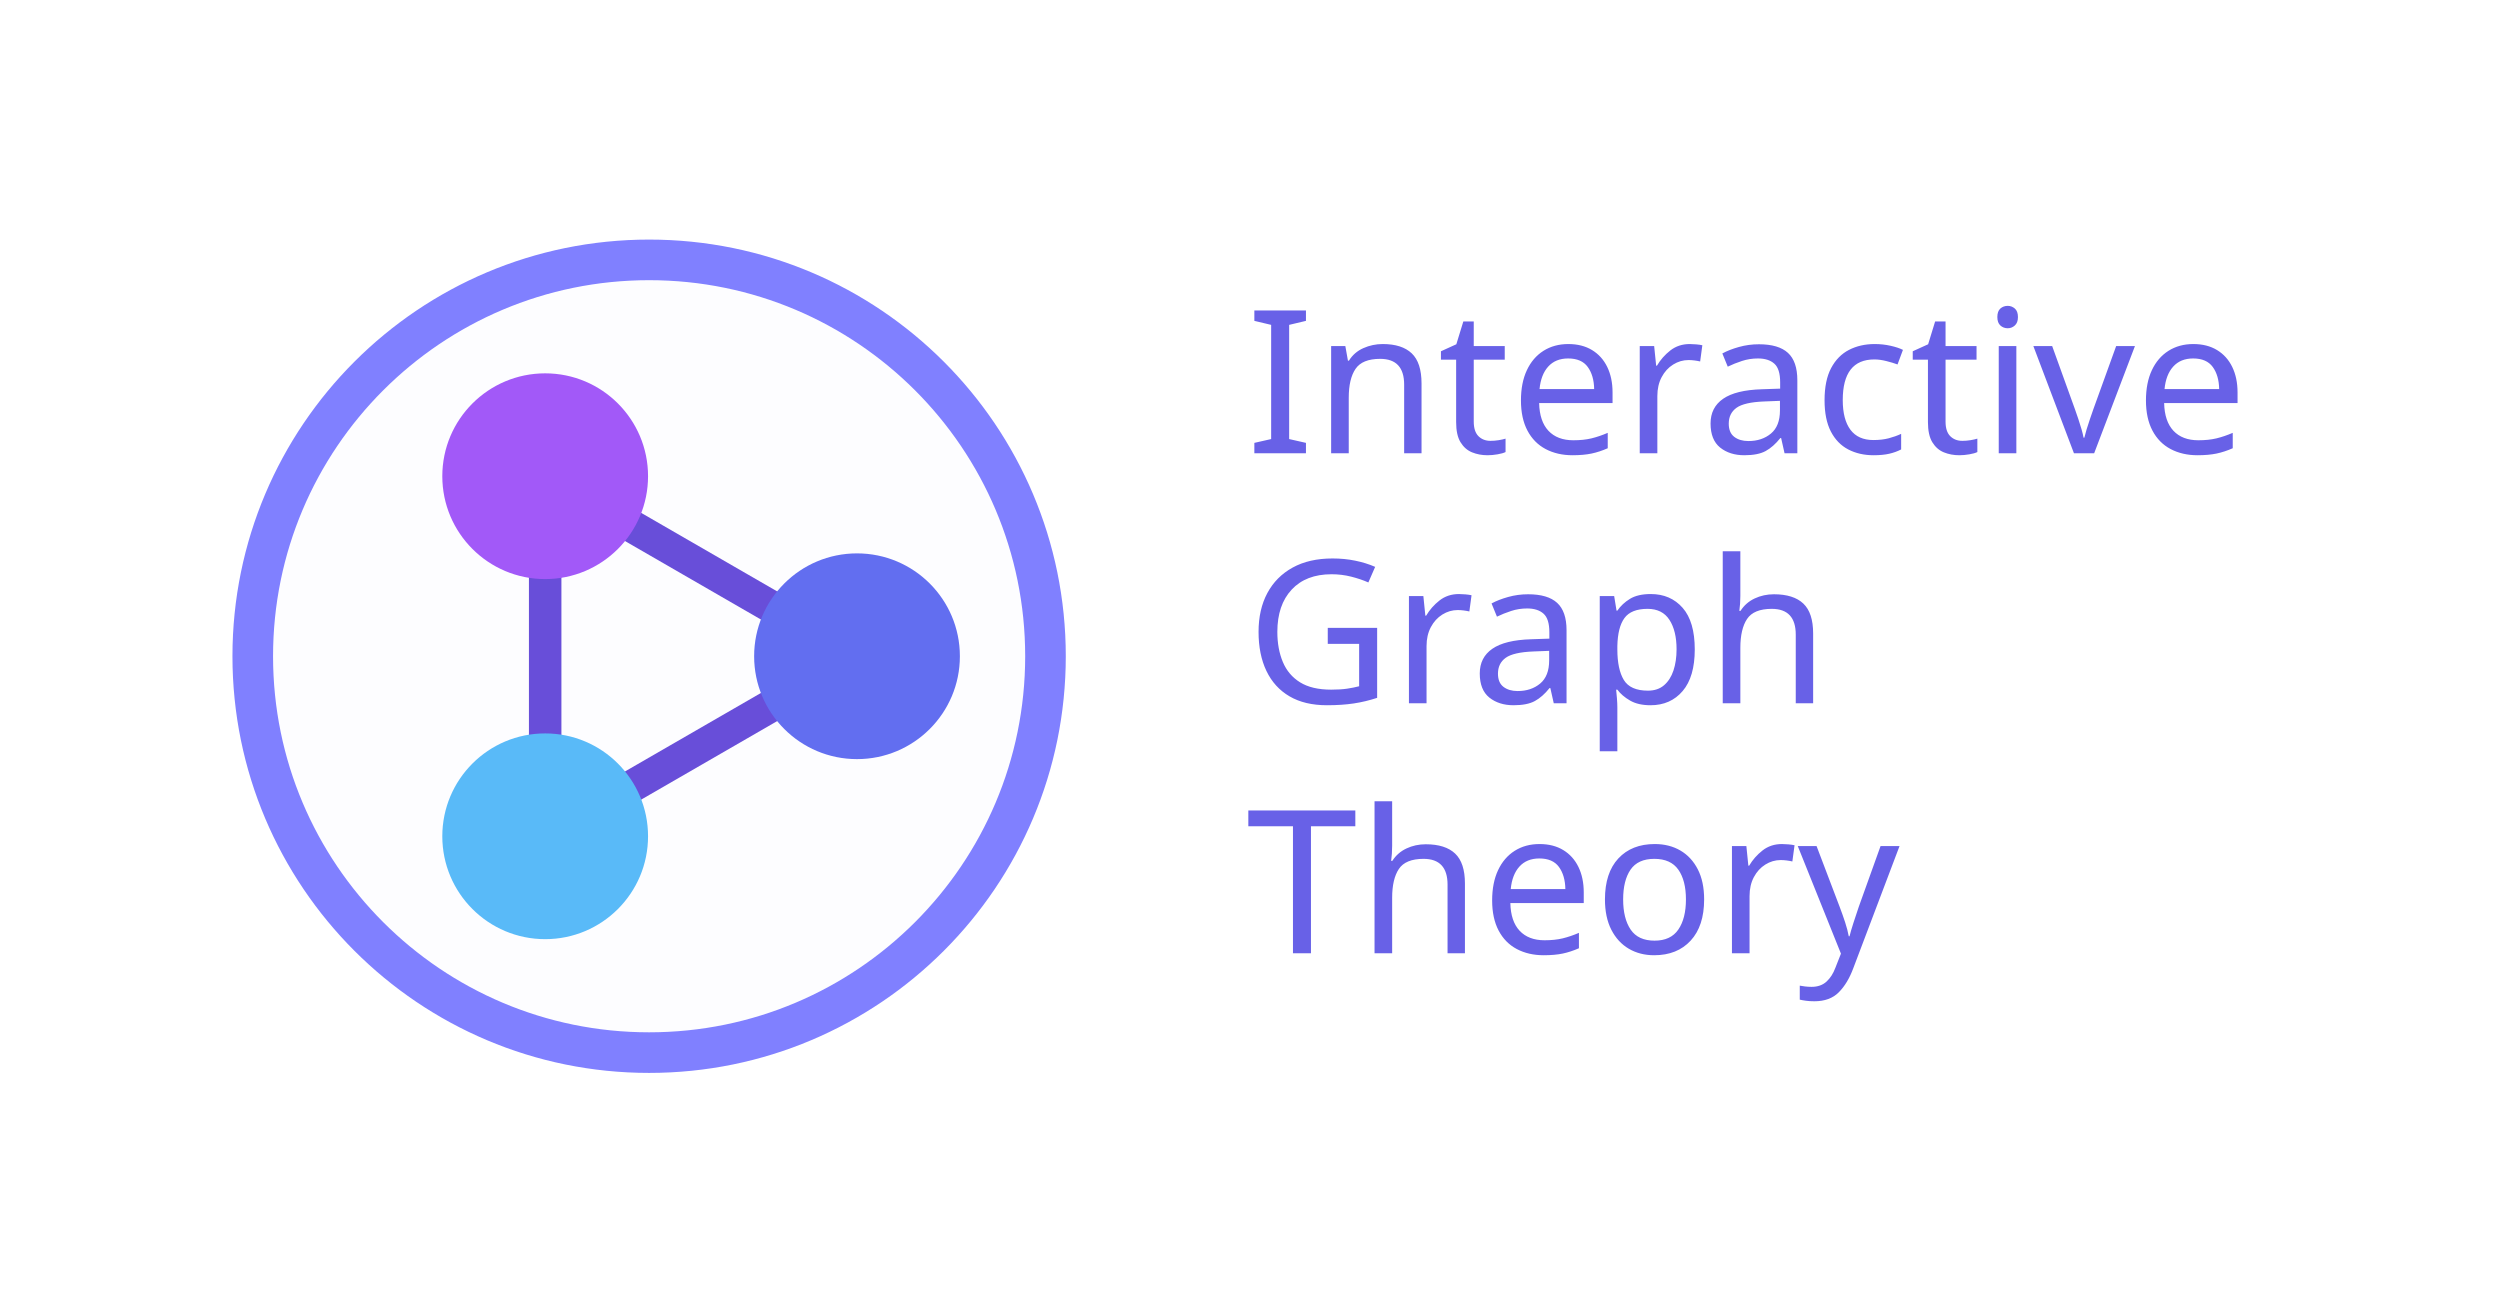
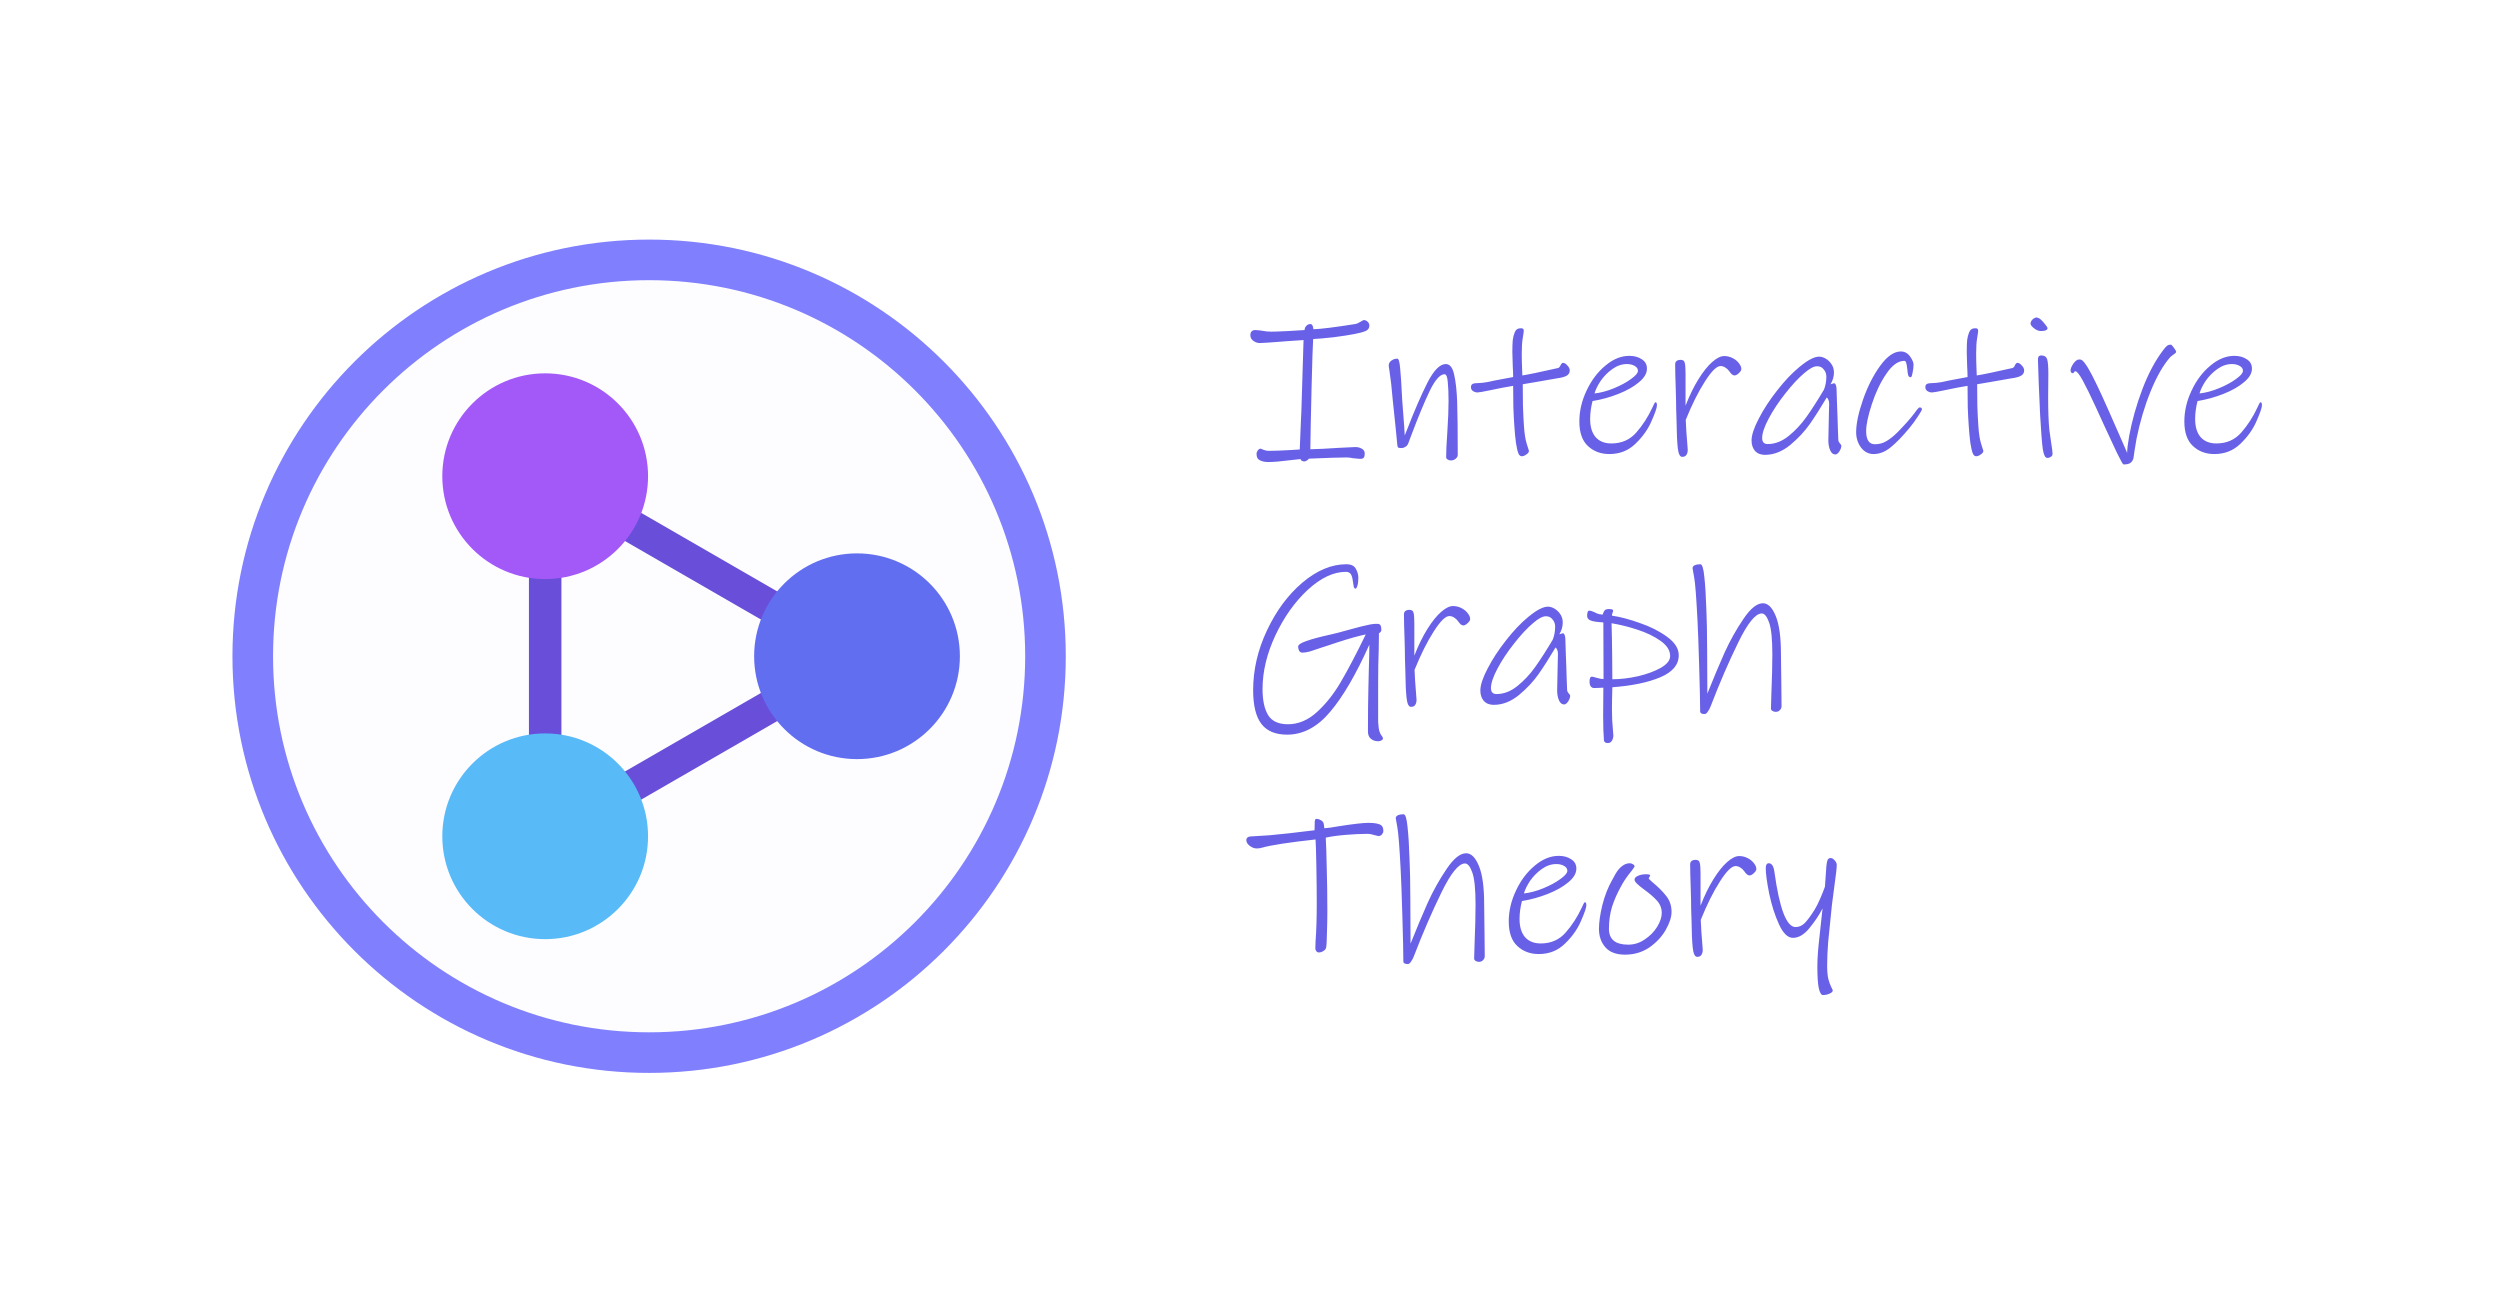
- <svg xmlns="http://www.w3.org/2000/svg" width="1200" height="630" viewBox="0 0 1200 630" version="1.1" id="svg8">
-   <defs id="defs2">
-     <rect x="584.146" y="324.39" width="280.488" height="42.683" id="rect21621" />
-     <rect x="586.585" y="74.39" width="585.366" height="507.317" id="rect9903" />
-     <linearGradient id="linearGradient4625">
-       <stop style="stop-color:#000000;stop-opacity:0.045" offset="0" id="stop4621" />
-       <stop style="stop-color:#ff8400;stop-opacity:1" offset="1" id="stop4623" />
-     </linearGradient>
-   </defs>
-   <g id="layer1" transform="translate(0,-161.5333)">
-     <g id="g36119" transform="matrix(0.7795847,0,0,0.7795847,66.00868,105.0353)">
-       <circle id="path4523" cx="315" cy="476.533" style="fill:#fdfdff;fill-opacity:1;stroke:#8080ff;stroke-width:25;stroke-linecap:round;stroke-linejoin:round;stroke-miterlimit:4;stroke-dasharray:none;stroke-opacity:1" r="244.047" />
-       <path style="fill:none;stroke:#684ed9;stroke-width:20;stroke-linecap:round;stroke-linejoin:round;stroke-miterlimit:4;stroke-dasharray:none;stroke-opacity:1" d="m 251,365.682 192,110.851 -192,110.851 z" id="path4531" />
-       <circle style="fill:#59baf8;fill-opacity:1;stroke:none;stroke-width:7.5;stroke-miterlimit:4;stroke-dasharray:none;stroke-opacity:1" id="path4525" cx="251" cy="587.384" r="63.34" />
-       <circle r="63.34" cy="365.682" cx="251" id="circle4527" style="fill:#a259f8;fill-opacity:1;stroke:none;stroke-width:7.5;stroke-miterlimit:4;stroke-dasharray:none;stroke-opacity:1" />
-       <circle style="fill:#626ef0;fill-opacity:1;stroke:none;stroke-width:7.5;stroke-miterlimit:4;stroke-dasharray:none;stroke-opacity:1" id="circle4529" cx="443" cy="476.533" r="63.34" />
+ <svg xmlns="http://www.w3.org/2000/svg" version="1.1" viewBox="0 0 1200 630">
+   <g transform="translate(0,-161.5333)">
+     <g transform="matrix(.7795847 0 0 .7795847 66.00868 105.0353)">
+       <circle cx="315" cy="476.533" r="244.047" fill="#fdfdff" stroke="#8080ff" stroke-linecap="round" stroke-linejoin="round" stroke-width="25" />
+       <path d="m251 365.682 192 110.851-192 110.851z" fill="none" stroke="#684ed9" stroke-linecap="round" stroke-linejoin="round" stroke-width="20" />
+       <circle cx="251" cy="587.384" r="63.34" fill="#59baf8" />
+       <circle cx="251" cy="365.682" r="63.34" fill="#a259f8" />
+       <circle cx="443" cy="476.533" r="63.34" fill="#626ef0" />
    </g>
-     <text xml:space="preserve" transform="translate(11.66133,218.8138)" id="text9901" style="font-style:normal;font-variant:normal;font-weight:normal;font-stretch:normal;font-size:96px;line-height:1.25;font-family:'Ink Free';-inkscape-font-specification:'Ink Free, Normal';font-variant-ligatures:normal;font-variant-caps:normal;font-variant-numeric:normal;font-variant-east-asian:normal;text-align:start;letter-spacing:0px;word-spacing:0px;writing-mode:lr-tb;direction:ltr;white-space:pre;shape-inside:url(#rect9903);display:inline;fill:#6861e7;fill-opacity:1" x="-9.792" y="0">
-       <tspan x="586.586" y="160.28" id="tspan912">Interactive 
- </tspan>
-       <tspan x="586.586" y="280.28" id="tspan914">Graph 
- </tspan>
-       <tspan x="586.586" y="400.28" id="tspan916">Theory</tspan>
-     </text>
-     <text xml:space="preserve" transform="translate(0,161.5333)" id="text21619" style="font-size:40px;line-height:1.25;font-family:sans-serif;-inkscape-font-specification:'sans-serif, Normal';letter-spacing:0px;word-spacing:0px;white-space:pre;shape-inside:url(#rect21621);display:inline" />
+     <g transform="translate(11.66133,218.8138)" fill="#6861e7" style="white-space:pre" aria-label="Interactive  Graph  Theory">
+       <path d="m645.626 99.032q0 1.824-1.824 2.592t-5.376 1.44q-3.936 0.768-9.984 1.536-6.048 0.672-9.792 0.864-0.288 4.128-0.768 23.808t-0.576 29.088q5.184-0.096 13.632-0.672 7.104-0.384 7.968-0.384 1.728 0 3.072 0.768 1.44 0.768 1.44 2.4 0 1.344-0.48 1.92-0.384 0.576-1.824 0.576-0.576 0-3.168-0.288-1.92-0.384-3.264-0.384-4.512 0-18.048 0.576-0.48 0.672-1.152 0.96-0.576 0.384-1.056 0.384-0.576 0-1.152-0.288t-0.672-0.864l-4.32 0.48q-7.488 0.96-11.136 0.96-3.168 0-4.8-1.344-0.864-0.768-0.864-2.784 0-0.576 0.576-1.44 0.672-0.864 1.344-0.864 0.192 0 1.44 0.576 1.344 0.48 2.496 0.48 3.552 0 10.464-0.384l4.416-0.288 0.576-14.112q0.096-2.208 0.192-3.936 0.096-1.824 0.096-3.072l0.96-31.392q-9.984 0.672-9.504 0.672-9.792 0.768-11.52 0.768-1.632 0-3.072-1.056t-1.44-2.688q0-1.152 0.576-1.824 0.672-0.672 1.728-0.672 0.768 0 1.536 0.096t1.536 0.192q2.4 0.48 4.608 0.48 2.112 0 8.064-0.288 5.952-0.384 7.968-0.48 0.096-1.248 0.864-2.016 0.768-0.864 2.016-0.864 0.576 0 0.96 0.768t0.384 1.728q5.568-0.192 20.064-2.496 1.152-0.192 2.496-1.056 1.44-0.864 1.632-0.864 0.96 0 1.824 0.768t0.864 1.92zm42.432 61.92q0 1.152-0.96 1.92-0.96 0.864-2.304 0.864-0.96 0-1.632-0.48-0.672-0.384-0.672-1.152 0-3.936 0.576-12.192 0.576-8.832 0.576-14.688 0-5.664-0.384-9.216-0.288-3.648-1.536-3.648-3.264 0-7.2 8.16-3.84 8.064-8.832 21.312l-1.44 3.84q-0.384 0.96-1.344 1.536-0.864 0.576-1.824 0.576-1.152 0-1.536-0.192t-0.48-1.152l-0.768-7.872-1.44-13.824q-0.672-8.256-1.632-14.4-0.288-1.44-0.288-2.208 0-1.44 1.248-2.304 1.248-0.96 2.88-0.96 0.96 0 1.344 4.608 0.48 4.608 0.96 14.88l0.384 5.088q0.768 9.696 0.864 12.288 0.288-0.576 0.48-1.248 0.288-0.768 0.672-1.632 5.184-13.44 9.696-22.368 4.608-9.024 8.832-9.024 2.976 0 4.032 5.088 1.152 4.992 1.44 12.864 0.288 8.736 0.288 25.536zm53.76-40.416q0 1.632-1.44 2.496-1.344 0.864-4.992 1.344-8.832 1.536-9.888 1.728l-6.24 1.056q0 4.992 0.096 10.464 0.192 5.472 0.48 9.6 0.384 5.568 1.344 8.544t1.056 3.36q0 0.96-1.248 1.728-1.152 0.864-2.208 0.864-0.576 0-0.96-0.384-0.384-0.288-0.672-1.056-0.576-1.344-1.152-4.992-0.48-3.648-0.768-8.064-0.288-3.936-0.48-9.12-0.096-5.28-0.096-10.176-5.376 0.864-11.04 2.112-5.088 1.056-6.048 1.056-1.152 0-2.208-0.672-0.96-0.672-0.96-1.824 0-1.248 0.864-1.632t2.88-0.384q1.44 0 4.224-0.48 2.784-0.576 3.552-0.768 6.432-1.248 8.736-1.632 0-2.016-0.192-5.28-0.192-4.416-0.192-6.72 0-3.744 0.192-5.76 0.288-2.112 0.96-3.744 0.768-1.92 2.88-1.92 0.864 0 1.152 0.288t0.288 1.056q0 0.576-0.48 3.36t-0.48 7.392q0 3.552 0.192 7.968l0.096 2.592q4.32-0.672 17.088-3.552 0.768-0.192 1.248-1.344 0.576-1.152 1.152-1.152 1.056 0 2.112 1.248 1.152 1.152 1.152 2.4zm41.184 15.264q0.672 0 0.672 1.44 0 1.728-2.592 7.584-2.496 5.856-7.68 10.848-5.088 4.992-12.576 4.992-6.144 0-10.272-3.84t-4.128-11.808q0-7.488 3.456-14.784 3.456-7.392 9.024-12 5.568-4.704 11.52-4.704 3.552 0 5.952 1.632 2.496 1.536 2.496 4.512 0 3.36-3.84 6.528-3.744 3.168-9.792 5.568t-12.48 3.456q-1.152 4.416-1.152 8.64 0 5.568 2.592 8.64 2.688 3.072 7.584 3.072 7.392 0 12-5.28t7.68-11.904q0.192-0.384 0.672-1.44 0.48-1.152 0.864-1.152zm-8.448-15.072q0-1.536-1.632-2.4-1.536-0.864-3.648-0.864-3.648 0-7.008 2.4t-5.664 5.76q-2.208 3.36-2.88 5.952 4.416-0.48 9.312-2.496t8.16-4.416q3.36-2.4 3.36-3.936zm49.632-0.864q0 0.864-1.248 2.016-1.152 1.056-2.016 1.056-0.672 0-1.344-0.576-0.576-0.576-1.344-1.632-0.672-0.96-1.824-1.632-1.056-0.672-2.208-0.672-2.784 0-7.488 7.392-4.704 7.296-9.216 18.432 0.096 2.208 0.288 5.568 0.288 3.36 0.384 4.992l0.288 3.84q0 1.344-0.576 2.304-0.576 1.056-2.112 1.056-1.632 0-2.112-4.32-0.48-4.416-0.576-12.768-0.096-2.112-0.192-6.048 0-3.936-0.192-9.408-0.288-8.256-0.288-11.808 0-2.208 2.688-2.208 1.632 0 1.92 1.44 0.384 1.344 0.384 5.28v15.264q2.88-7.392 6.24-12.768t6.528-8.16q3.264-2.88 5.76-2.88 2.112 0 4.032 0.96t3.072 2.496q1.152 1.44 1.152 2.784zm46.56 34.272q0.096 0.672 0.768 1.44 0.672 0.672 0.672 1.152 0 1.152-0.96 2.688-0.96 1.44-1.92 1.44-1.632 0-2.496-2.016t-0.864-4.704q0-2.304 0.288-13.824l0.096-3.648q0-2.208-1.152-3.168-4.32 7.296-8.064 12.672t-9.504 10.176q-5.76 4.704-12.096 4.704-3.072 0-4.8-1.92-1.632-1.92-1.632-4.992 0-3.84 3.456-10.464 3.456-6.72 8.832-13.536 5.376-6.912 10.752-11.328 3.552-2.88 5.664-3.84 2.112-1.056 3.744-1.056 1.536 0 3.168 0.96t2.784 2.688 1.152 3.936q0 2.976-1.632 5.664l1.632-0.48q1.056 0 1.248 2.592 0.096 1.536 0.192 6.24 0.192 4.704 0.288 7.776 0.096 3.168 0.192 6.144t0.192 4.704zm-33.888 1.728q5.184 0 9.984-3.84t8.544-9.12q3.84-5.376 8.448-13.152 1.152-2.88 1.152-6.24 0-2.016-1.248-3.456-1.152-1.536-3.168-1.536-2.4 0-6.144 3.264-4.32 3.648-9.12 9.792-4.8 6.048-7.968 12t-3.168 9.408q0 2.88 2.688 2.88zm74.016-16.704q0 0.576-2.016 3.552-1.92 2.976-3.936 5.376-4.992 6.048-9.024 9.312-3.936 3.264-8.256 3.264-3.648 0-6.048-3.168-2.304-3.168-2.304-7.296 0-6.144 3.264-15.552t8.256-16.32 9.984-6.912q2.112 0 3.648 1.536 0.864 0.864 1.632 2.304t0.768 2.592q0 1.632-0.48 3.84-0.384 2.112-0.864 2.112-0.96 0-1.248-1.056t-0.384-2.688q-0.288-2.496-0.576-3.264-0.288-0.864-0.864-0.864-4.512 0-8.736 6.336-4.224 6.24-6.912 14.592-2.688 8.256-2.688 12.768 0 6.336 4.224 6.336 3.072 0 5.568-1.536 2.592-1.536 5.376-4.32 5.184-5.28 8.064-9.12 0.192-0.288 1.056-1.44 0.96-1.248 1.344-1.248 1.152 0 1.152 0.864zm49.056-18.624q0 1.632-1.44 2.496-1.344 0.864-4.992 1.344-8.832 1.536-9.888 1.728l-6.24 1.056q0 4.992 0.096 10.464 0.192 5.472 0.48 9.6 0.384 5.568 1.344 8.544t1.056 3.36q0 0.96-1.248 1.728-1.152 0.864-2.208 0.864-0.576 0-0.96-0.384-0.384-0.288-0.672-1.056-0.576-1.344-1.152-4.992-0.48-3.648-0.768-8.064-0.288-3.936-0.48-9.12-0.096-5.28-0.096-10.176-5.376 0.864-11.04 2.112-5.088 1.056-6.048 1.056-1.152 0-2.208-0.672-0.96-0.672-0.96-1.824 0-1.248 0.864-1.632t2.88-0.384q1.44 0 4.224-0.48 2.784-0.576 3.552-0.768 6.432-1.248 8.736-1.632 0-2.016-0.192-5.28-0.192-4.416-0.192-6.72 0-3.744 0.192-5.76 0.288-2.112 0.96-3.744 0.768-1.92 2.88-1.92 0.864 0 1.152 0.288t0.288 1.056q0 0.576-0.48 3.36t-0.48 7.392q0 3.552 0.192 7.968l0.096 2.592q4.32-0.672 17.088-3.552 0.768-0.192 1.248-1.344 0.576-1.152 1.152-1.152 1.056 0 2.112 1.248 1.152 1.152 1.152 2.4zm11.232-20.352q0 1.44-3.168 1.44-1.632 0-3.36-1.344-1.632-1.344-1.632-2.208 0-1.056 0.96-2.016 1.056-0.96 2.112-0.96 0 0 0.672 0.288 0.768 0.192 1.728 1.248 0.768 0.768 1.728 2.016t0.96 1.536zm2.4 60.384q0 0.96-0.864 1.44-0.768 0.576-1.824 0.48-1.344-0.096-2.016-4.32-0.576-4.224-1.248-16.032-0.384-7.776-0.672-15.168-0.288-7.488-0.384-11.52 0-1.056 0.288-1.536 0.384-0.576 1.344-0.576 2.208 0 2.784 1.824t0.576 7.008l-0.096 11.328q0 9.696 0.576 15.552 0 0.288 0.864 6.144 0.672 4.032 0.672 5.376zm59.328-48.96q0 0.48-1.344 1.344-1.248 0.864-1.536 1.248-4.992 5.664-9.312 16.224t-6.816 22.848q-0.288 1.44-0.96 5.76l-0.48 3.36q-0.288 1.536-1.344 2.4-0.96 0.864-3.456 0.864-0.48 0-3.264-5.76-2.784-5.856-5.856-12.576l-4.128-9.024q-3.744-8.16-6.24-12.768t-3.648-4.608q-0.384 0-0.672 0.48-0.192 0.48-0.48 0.48-0.48 0-0.864-0.384-0.288-0.48-0.288-0.96 0-1.248 1.344-3.264 1.44-2.016 2.784-2.016 0.96 0 1.44 0.384t0.864 0.864 0.576 0.768q2.304 2.88 7.968 15.168 2.016 4.32 9.984 22.56l2.208 5.088q0-2.496 0.96-8.064 2.112-11.328 6.336-22.464t9.888-18.624q1.152-1.536 1.824-2.112 0.768-0.672 1.92-0.672 0.48 0 1.536 1.536 1.056 1.44 1.056 1.92zm40.512 24.192q0.672 0 0.672 1.44 0 1.728-2.592 7.584-2.496 5.856-7.68 10.848-5.088 4.992-12.576 4.992-6.144 0-10.272-3.84t-4.128-11.808q0-7.488 3.456-14.784 3.456-7.392 9.024-12 5.568-4.704 11.52-4.704 3.552 0 5.952 1.632 2.496 1.536 2.496 4.512 0 3.36-3.84 6.528-3.744 3.168-9.792 5.568t-12.48 3.456q-1.152 4.416-1.152 8.64 0 5.568 2.592 8.64 2.688 3.072 7.584 3.072 7.392 0 12-5.28t7.68-11.904q0.192-0.384 0.672-1.44 0.48-1.152 0.864-1.152zm-8.448-15.072q0-1.536-1.632-2.4-1.536-0.864-3.648-0.864-3.648 0-7.008 2.4t-5.664 5.76q-2.208 3.36-2.88 5.952 4.416-0.48 9.312-2.496t8.16-4.416q3.36-2.4 3.36-3.936z" />
+       <path d="m649.85 289.304q0.192 3.264 0.672 4.608 0.48 1.44 1.056 2.016 0.576 0.672 0.576 1.152 0 0.672-0.768 1.056-0.672 0.384-1.536 0.384-2.112 0-3.552-1.248-1.344-1.152-1.344-3.456 0-12.096 0.192-19.776l0.192-8.544q0.288-8.928 0.288-13.344-9.6 21.408-18.816 32.256-9.216 10.944-20.64 10.944-8.448 0-12.384-5.184t-3.936-16.128q0-14.688 6.624-28.704 6.624-14.112 16.992-22.944 10.464-8.832 21.12-8.832 3.36 0 4.512 2.112 1.248 2.112 1.248 4.416 0 2.4-0.48 3.84-0.384 1.344-0.96 1.344-0.48 0-0.768-0.864-0.192-0.864-0.48-3.072-0.288-2.112-0.96-3.072-0.672-1.056-2.4-1.056-8.832 0-18.24 8.64-9.312 8.64-15.552 21.888-6.144 13.152-6.144 25.728 0 7.968 2.592 12.384 2.688 4.512 9.6 4.512 7.488 0 13.92-5.856t11.424-14.4q5.088-8.64 12-22.848-4.896 0.96-13.728 3.84-3.744 1.248-3.744 1.248l-3.552 1.152q-3.552 1.248-5.76 1.92-2.208 0.576-3.648 0.576-0.96 0-1.536-0.864-0.48-0.96-0.48-2.016 0-1.344 3.936-2.688 3.936-1.44 11.808-3.168 3.072-0.672 8.832-2.304 0.96-0.288 5.76-1.536 4.896-1.248 6.816-1.248 0.192 0 1.056 0 0.96 0 1.344 0.768 0.384 0.672 0.384 2.208 0 0.864-1.152 1.536l-0.096 7.392q-0.288 7.488-0.288 16.32v13.632zm44.16-49.44q0 0.864-1.248 2.016-1.152 1.056-2.016 1.056-0.672 0-1.344-0.576-0.576-0.576-1.344-1.632-0.672-0.96-1.824-1.632-1.056-0.672-2.208-0.672-2.784 0-7.488 7.392-4.704 7.296-9.216 18.432 0.096 2.208 0.288 5.568 0.288 3.36 0.384 4.992l0.288 3.84q0 1.344-0.576 2.304-0.576 1.056-2.112 1.056-1.632 0-2.112-4.32-0.48-4.416-0.576-12.768-0.096-2.112-0.192-6.048 0-3.936-0.192-9.408-0.288-8.256-0.288-11.808 0-2.208 2.688-2.208 1.632 0 1.92 1.44 0.384 1.344 0.384 5.28v15.264q2.88-7.392 6.24-12.768t6.528-8.16q3.264-2.88 5.76-2.88 2.112 0 4.032 0.96t3.072 2.496q1.152 1.44 1.152 2.784zm46.56 34.272q0.096 0.672 0.768 1.44 0.672 0.672 0.672 1.152 0 1.152-0.96 2.688-0.96 1.44-1.92 1.44-1.632 0-2.496-2.016t-0.864-4.704q0-2.304 0.288-13.824l0.096-3.648q0-2.208-1.152-3.168-4.32 7.296-8.064 12.672t-9.504 10.176q-5.76 4.704-12.096 4.704-3.072 0-4.8-1.92-1.632-1.92-1.632-4.992 0-3.84 3.456-10.464 3.456-6.72 8.832-13.536 5.376-6.912 10.752-11.328 3.552-2.88 5.664-3.84 2.112-1.056 3.744-1.056 1.536 0 3.168 0.96t2.784 2.688 1.152 3.936q0 2.976-1.632 5.664l1.632-0.48q1.056 0 1.248 2.592 0.096 1.536 0.192 6.24 0.192 4.704 0.288 7.776 0.096 3.168 0.192 6.144t0.192 4.704zm-33.888 1.728q5.184 0 9.984-3.84t8.544-9.12q3.84-5.376 8.448-13.152 1.152-2.88 1.152-6.24 0-2.016-1.248-3.456-1.152-1.536-3.168-1.536-2.4 0-6.144 3.264-4.32 3.648-9.12 9.792-4.8 6.048-7.968 12t-3.168 9.408q0 2.88 2.688 2.88zm87.456-18.624q0 6.816-8.832 10.56t-23.04 4.8q-0.192 6.528-0.192 10.656 0 5.472 0.48 9.984 0.192 1.728 0.192 2.4 0 1.536-0.672 2.592-0.672 1.152-1.92 1.152-1.728 0-1.92-1.248-0.096-1.632-0.288-5.088-0.096-3.36-0.096-6.816l0.096-13.44q-0.48 0-1.824 0.096-1.248 0.096-2.496 0.096-2.304 0-2.304-3.168 0-2.304 1.152-2.304 0.384 0 2.304 0.576t3.264 0.576l-0.096-27.168q-0.768-0.096-3.168-0.288-2.4-0.288-3.552-0.96-1.056-0.672-1.056-1.92 0-2.496 0.96-2.496 1.056 0 2.592 0.768 0.192 0.096 1.152 0.576 0.96 0.384 2.688 0.576 0.576-1.536 1.056-2.112 0.576-0.576 2.112-0.576 1.92 0 1.92 0.768 0 0.288-0.288 1.056-0.288 0.672-0.288 1.344 5.952 0.864 13.44 3.552 7.584 2.592 13.056 6.624 5.568 4.032 5.568 8.832zm-4.128 0.384q0-4.032-4.608-7.296t-11.136-5.376q-6.432-2.112-12.384-3.072 0.192 5.568 0.288 14.784 0.096 9.12 0.096 12.096 5.76 0 12.288-1.44 6.528-1.536 10.944-4.032 4.512-2.592 4.512-5.664zm53.472 24q0 1.152-0.768 1.92-0.768 0.864-2.016 0.864-0.96 0-1.632-0.48-0.672-0.384-0.672-1.152l0.192-6.624q0.48-11.808 0.48-19.296 0-10.944-1.536-15.264-1.536-4.416-3.552-4.416-4.512 0-11.328 14.016-6.816 13.92-13.152 30.432-0.48 1.344-1.344 2.592-0.768 1.248-1.632 1.248-2.112 0-2.112-1.344 0-5.856-0.48-21.888-0.48-16.128-0.768-21.216-0.864-17.184-1.632-21.216t-0.768-4.32q0-0.96 1.056-1.44t2.688-0.48q1.344 0 1.92 6.144 0.672 6.048 0.96 15.552l0.096 2.688q0.192 2.976 0.288 17.088 0.096 14.016 0.096 20.64 4.416-11.04 8.256-19.68 3.936-8.64 9.024-16.128 5.088-7.584 9.408-7.584 3.648 0 6.144 6.144 2.496 6.048 2.496 18.144 0 5.376 0.192 14.976z" />
+       <path d="m652.346 341.624q0 0.768-0.672 1.632-0.672 0.768-1.728 0.768-0.288 0-2.016-0.48-1.632-0.576-3.072-0.576-4.608 0-10.464 0.48t-9.696 1.344q0.288 4.608 0.48 14.592 0.288 9.888 0.288 20.832 0 4.608-0.192 10.272-0.096 5.664-0.384 7.008-0.192 1.056-1.344 1.728-1.056 0.672-2.208 0.672-0.672 0-1.152-0.576t-0.48-1.344l0.096-3.36q0.576-7.488 0.576-18.432 0-7.872-0.192-17.952-0.192-10.176-0.384-12.576-19.2 2.112-25.632 3.936-1.152 0.384-2.592 0.384-1.728 0-3.36-1.248t-1.632-2.688q0-0.96 0.576-1.344 0.576-0.48 1.44-0.48 5.472-0.288 9.216-0.576 8.544-0.768 21.504-2.4 0-2.976 0.096-4.224 0.192-1.248 0.672-1.248 1.824 0 3.264 1.44 0.288 0.288 0.48 1.536 0.192 1.152 0.192 1.536 2.112-0.096 6.912-0.96 10.368-1.632 14.208-1.632 4.608 0 6.144 1.152 1.056 0.768 1.056 2.784zm48.672 60q0 1.152-0.768 1.92-0.768 0.864-2.016 0.864-0.96 0-1.632-0.48-0.672-0.384-0.672-1.152l0.192-6.624q0.48-11.808 0.48-19.296 0-10.944-1.536-15.264-1.536-4.416-3.552-4.416-4.512 0-11.328 14.016-6.816 13.92-13.152 30.432-0.48 1.344-1.344 2.592-0.768 1.248-1.632 1.248-2.112 0-2.112-1.344 0-5.856-0.48-21.888-0.48-16.128-0.768-21.216-0.864-17.184-1.632-21.216t-0.768-4.32q0-0.96 1.056-1.44t2.688-0.48q1.344 0 1.92 6.144 0.672 6.048 0.96 15.552l0.096 2.688q0.192 2.976 0.288 17.088 0.096 14.016 0.096 20.64 4.416-11.04 8.256-19.68 3.936-8.64 9.024-16.128 5.088-7.584 9.408-7.584 3.648 0 6.144 6.144 2.496 6.048 2.496 18.144 0 5.376 0.192 14.976zm48.096-25.824q0.672 0 0.672 1.44 0 1.728-2.592 7.584-2.496 5.856-7.68 10.848-5.088 4.992-12.576 4.992-6.144 0-10.272-3.84t-4.128-11.808q0-7.488 3.456-14.784 3.456-7.392 9.024-12 5.568-4.704 11.52-4.704 3.552 0 5.952 1.632 2.496 1.536 2.496 4.512 0 3.36-3.84 6.528-3.744 3.168-9.792 5.568t-12.48 3.456q-1.152 4.416-1.152 8.64 0 5.568 2.592 8.64 2.688 3.072 7.584 3.072 7.392 0 12-5.28t7.68-11.904q0.192-0.384 0.672-1.44 0.48-1.152 0.864-1.152zm-8.448-15.072q0-1.536-1.632-2.4-1.536-0.864-3.648-0.864-3.648 0-7.008 2.4t-5.664 5.76q-2.208 3.36-2.88 5.952 4.416-0.48 9.312-2.496t8.16-4.416q3.36-2.4 3.36-3.936zm50.016 19.68q0 3.744-2.784 8.64t-7.872 8.448q-5.088 3.456-11.616 3.456-6.432 0-9.504-3.552t-3.072-8.832q0-4.608 1.632-11.424 1.728-6.816 4.8-12.192 0.192-0.384 1.536-2.784 1.44-2.496 3.168-3.744 1.728-1.344 3.648-1.344 0.864 0 1.536 0.48 0.768 0.384 0.768 1.056 0 0.192-0.576 0.96-0.48 0.672-0.768 1.056-3.264 3.936-5.28 7.776-2.688 4.896-4.224 9.696-1.44 4.8-1.44 10.464 0 7.584 9.216 7.584 4.32 0 7.968-2.496 3.744-2.496 5.952-6.048 2.208-3.648 2.208-6.624 0-3.36-2.208-5.856t-6.048-5.28q-2.496-1.824-3.648-2.976t-1.152-1.92q0-1.152 1.632-1.824 1.632-0.768 3.84-0.768 1.248 0 1.632 0.192 0.384 0.096 0.384 0.48 0 0.192-0.384 0.672-0.288 0.384-0.288 0.672t1.92 1.92q3.84 3.168 6.432 6.432t2.592 7.68zm40.704-20.544q0 0.864-1.248 2.016-1.152 1.056-2.016 1.056-0.672 0-1.344-0.576-0.576-0.576-1.344-1.632-0.672-0.96-1.824-1.632-1.056-0.672-2.208-0.672-2.784 0-7.488 7.392-4.704 7.296-9.216 18.432 0.096 2.208 0.288 5.568 0.288 3.36 0.384 4.992l0.288 3.84q0 1.344-0.576 2.304-0.576 1.056-2.112 1.056-1.632 0-2.112-4.32-0.48-4.416-0.576-12.768-0.096-2.112-0.192-6.048 0-3.936-0.192-9.408-0.288-8.256-0.288-11.808 0-2.208 2.688-2.208 1.632 0 1.92 1.44 0.384 1.344 0.384 5.28v15.264q2.88-7.392 6.24-12.768t6.528-8.16q3.264-2.88 5.76-2.88 2.112 0 4.032 0.96t3.072 2.496q1.152 1.44 1.152 2.784zm38.592-2.016q0 2.208-1.056 9.6-1.152 8.448-1.248 9.504-1.248 11.808-1.824 18.048-0.48 6.144-0.48 11.136 0 4.128 0.576 6.528 0.672 2.4 1.344 3.744 0.768 1.44 0.768 1.728 0 0.864-1.536 1.536t-3.168 0.672q-1.248 0-2.016-3.36-0.672-3.36-0.672-10.464 0-5.376 1.056-14.496l1.44-13.248q-2.592 4.992-6.432 9.6-3.744 4.512-7.776 4.512-3.744 0-6.72-6.528t-4.704-14.784q-1.632-8.256-1.632-12.096 0-2.4 1.44-2.4 2.112 0 2.688 3.936 3.648 26.688 10.176 26.688 2.592 0 4.512-2.016 2.016-2.112 4.704-6.432 1.248-2.016 2.688-5.376t2.208-5.568l0.672-9.696q0.192-2.208 0.576-3.072 0.384-0.96 1.536-0.96 0.96 0 1.92 1.152 0.96 1.056 0.96 2.112z" />
+     </g>
  </g>
</svg>
